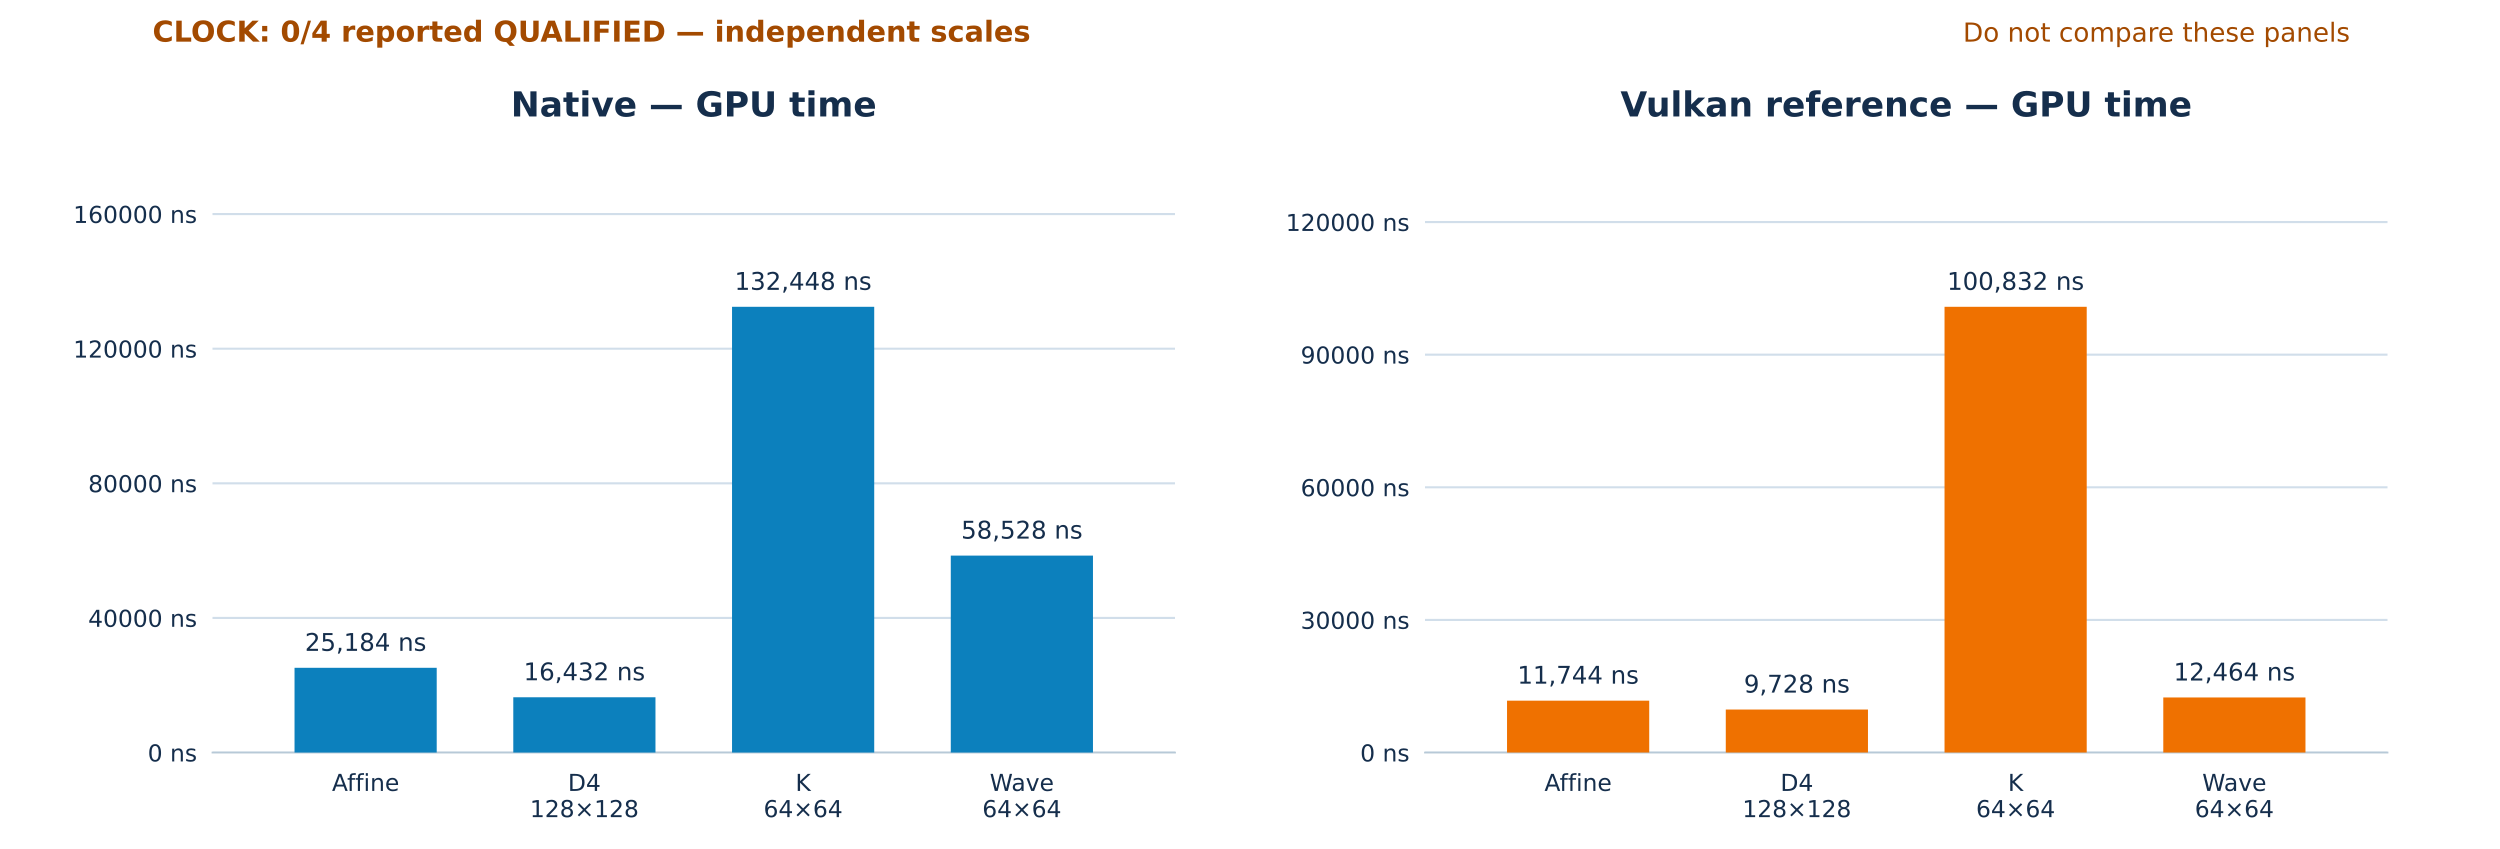
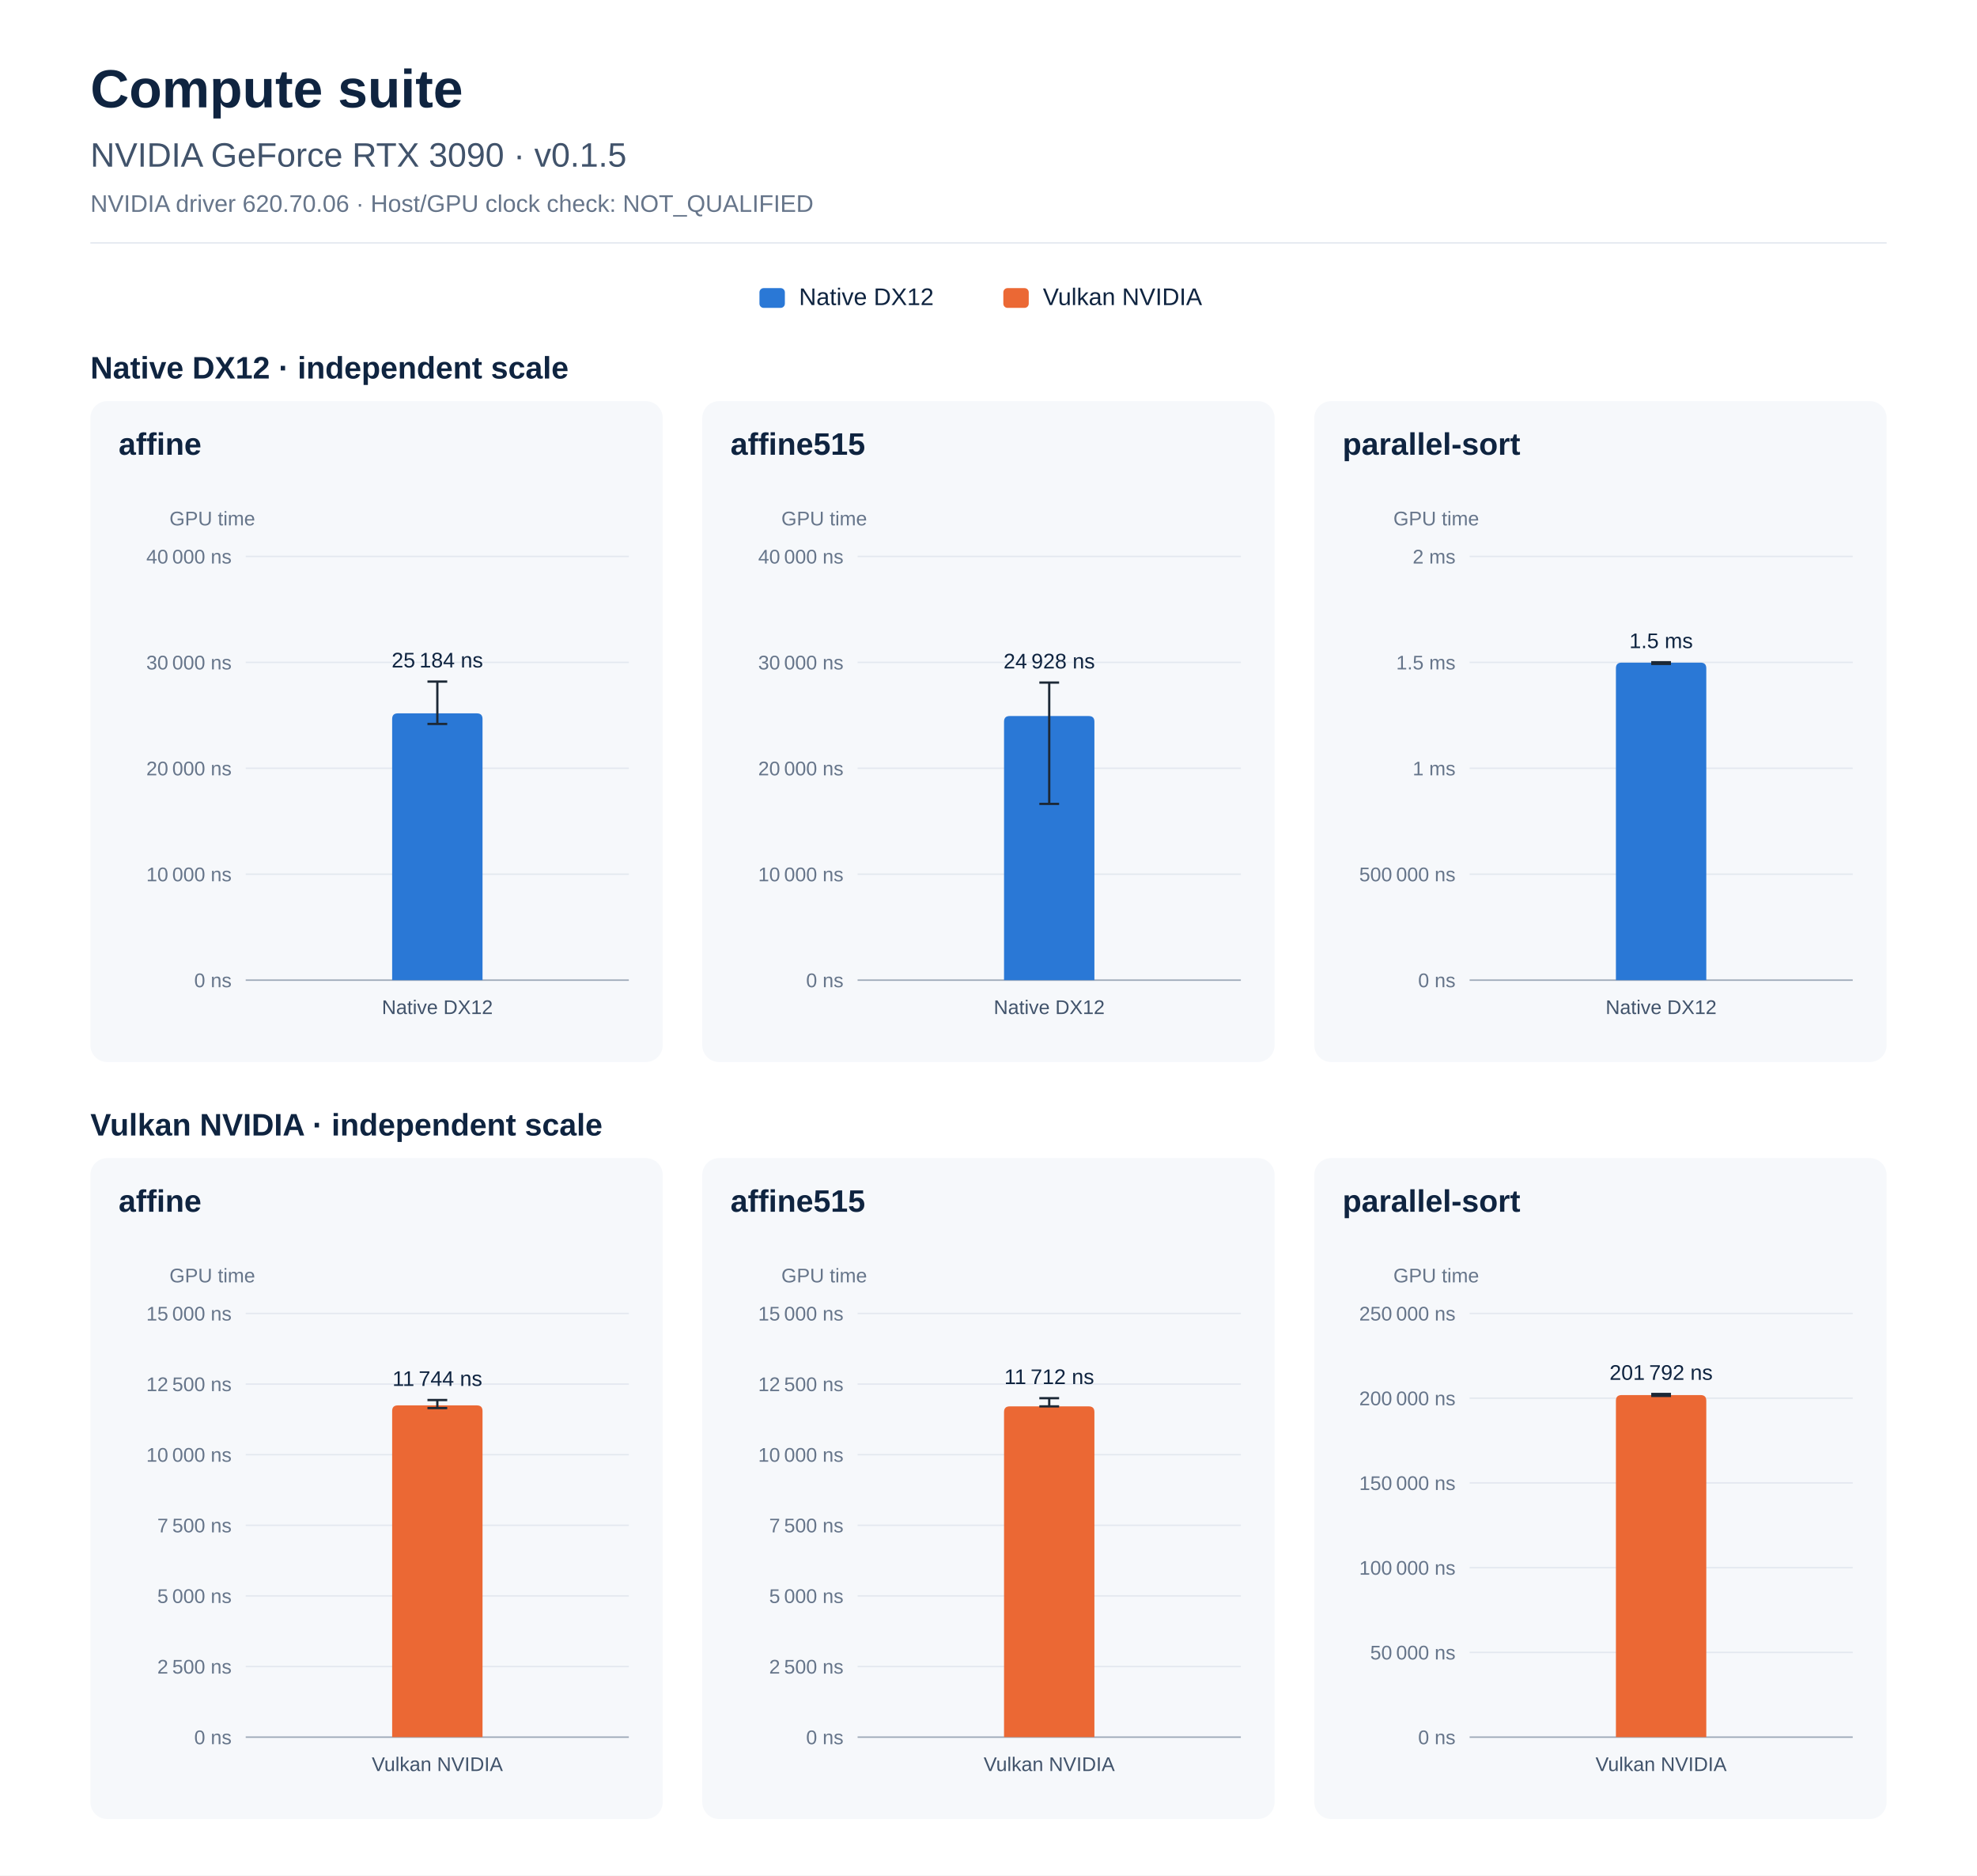
- <svg xmlns="http://www.w3.org/2000/svg" width="972pt" height="330pt" viewBox="0 138 972 330" version="1.1">
-   <defs>
-     <style type="text/css">*{stroke-linejoin: round; stroke-linecap: butt}</style>
-   </defs>
-   <g id="memory-label-offset" transform="translate(0 44)">
-     <g id="figure_1">
-       <g id="patch_1">
-         <path d="M 0 615.6  L 972 615.6  L 972 0  L 0 0  z " style="fill: #ffffff" />
-       </g>
-       <g id="axes_1">
-         <g id="patch_2">
-           <path d="M 82.62 386.597  L 456.84 386.597  L 456.84 161.287  L 82.62 161.287  z " style="fill: #ffffff" />
-         </g>
-         <g id="matplotlib.axis_1">
-           <g id="xtick_1">
-             <g id="line2d_1" />
-             <g id="text_1">
-               <text style="font-size: 9.1px; font-family: 'DejaVu Sans'; text-anchor: middle; fill: #152e4c" x="142.155" y="401.511" transform="rotate(-0 142.155 401.5114)">Affine</text>
-             </g>
-           </g>
-           <g id="xtick_2">
-             <g id="line2d_2" />
-             <g id="text_2">
-               <text style="font-size: 9.1px; font-family: 'DejaVu Sans'; fill: #152e4c" transform="translate(220.8066 401.5114)">D4</text>
-               <text style="font-size: 9.1px; font-family: 'DejaVu Sans'; fill: #152e4c" transform="translate(206.0226 411.7014)">128×128</text>
-             </g>
-           </g>
-           <g id="xtick_3">
-             <g id="line2d_3" />
-             <g id="text_3">
-               <text style="font-size: 9.1px; font-family: 'DejaVu Sans'; fill: #152e4c" transform="translate(309.2712 401.5114)">K</text>
-               <text style="font-size: 9.1px; font-family: 'DejaVu Sans'; fill: #152e4c" transform="translate(296.8625 411.7014)">64×64</text>
-             </g>
-           </g>
-           <g id="xtick_4">
-             <g id="line2d_4" />
-             <g id="text_4">
-               <text style="font-size: 9.1px; font-family: 'DejaVu Sans'; fill: #152e4c" transform="translate(384.8152 401.5114)">Wave</text>
-               <text style="font-size: 9.1px; font-family: 'DejaVu Sans'; fill: #152e4c" transform="translate(381.9125 411.7014)">64×64</text>
-             </g>
-           </g>
-         </g>
-         <g id="matplotlib.axis_2">
-           <g id="ytick_1">
-             <g id="line2d_5">
-               <path d="M 82.62 386.597 L 456.84 386.597" clip-path="url(#p2c30ba668f)" style="fill: none; stroke: #d1deea; stroke-width: 0.82; stroke-linecap: square" />
-             </g>
-             <g id="line2d_6" />
-             <g id="text_5">
-               <text style="font-size: 9.1px; font-family: 'DejaVu Sans'; text-anchor: end; fill: #152e4c" x="76.62" y="390.054" transform="rotate(-0 76.62 390.0541)">0 ns</text>
-             </g>
-           </g>
-           <g id="ytick_2">
-             <g id="line2d_7">
-               <path d="M 82.62 334.255 L 456.84 334.255" clip-path="url(#p2c30ba668f)" style="fill: none; stroke: #d1deea; stroke-width: 0.82; stroke-linecap: square" />
-             </g>
-             <g id="line2d_8" />
-             <g id="text_6">
-               <text style="font-size: 9.1px; font-family: 'DejaVu Sans'; text-anchor: end; fill: #152e4c" x="76.62" y="337.712" transform="rotate(-0 76.62 337.712)">40000 ns</text>
-             </g>
-           </g>
-           <g id="ytick_3">
-             <g id="line2d_9">
-               <path d="M 82.62 281.913 L 456.84 281.913" clip-path="url(#p2c30ba668f)" style="fill: none; stroke: #d1deea; stroke-width: 0.82; stroke-linecap: square" />
-             </g>
-             <g id="line2d_10" />
-             <g id="text_7">
-               <text style="font-size: 9.1px; font-family: 'DejaVu Sans'; text-anchor: end; fill: #152e4c" x="76.62" y="285.37" transform="rotate(-0 76.62 285.3699)">80000 ns</text>
-             </g>
-           </g>
-           <g id="ytick_4">
-             <g id="line2d_11">
-               <path d="M 82.62 229.571 L 456.84 229.571" clip-path="url(#p2c30ba668f)" style="fill: none; stroke: #d1deea; stroke-width: 0.82; stroke-linecap: square" />
-             </g>
-             <g id="line2d_12" />
-             <g id="text_8">
-               <text style="font-size: 9.1px; font-family: 'DejaVu Sans'; text-anchor: end; fill: #152e4c" x="76.62" y="233.028" transform="rotate(-0 76.62 233.0279)">120000 ns</text>
-             </g>
-           </g>
-           <g id="ytick_5">
-             <g id="line2d_13">
-               <path d="M 82.62 177.229 L 456.84 177.229" clip-path="url(#p2c30ba668f)" style="fill: none; stroke: #d1deea; stroke-width: 0.82; stroke-linecap: square" />
-             </g>
-             <g id="line2d_14" />
-             <g id="text_9">
-               <text style="font-size: 9.1px; font-family: 'DejaVu Sans'; text-anchor: end; fill: #152e4c" x="76.62" y="180.686" transform="rotate(-0 76.62 180.6858)">160000 ns</text>
-             </g>
-           </g>
-           <g id="text_10">
-             <text style="font-size: 10.4px; font-family: 'DejaVu Sans'; text-anchor: middle; fill: #152e4c" x="33.718" y="273.942" transform="rotate(-90 33.71787 273.942)" />
-           </g>
-         </g>
-         <g id="patch_3">
-           <path d="M 82.62 386.597  L 456.84 386.597  " style="fill: none; stroke: #b7c9d7; stroke-width: 0.7; stroke-linejoin: miter; stroke-linecap: square" />
-         </g>
-         <g id="patch_4">
-           <path d="M 114.514 386.597 L 169.796 386.597 L 169.796 353.642 L 114.514 353.642 z" clip-path="url(#p2c30ba668f)" style="fill: #0c80bd" />
-         </g>
-         <g id="patch_5">
-           <path d="M 199.564 386.597 L 254.846 386.597 L 254.846 365.095 L 199.564 365.095 z" clip-path="url(#p2c30ba668f)" style="fill: #0c80bd" />
-         </g>
-         <g id="patch_6">
-           <path d="M 284.614 386.597 L 339.896 386.597 L 339.896 213.282 L 284.614 213.282 z" clip-path="url(#p2c30ba668f)" style="fill: #0c80bd" />
-         </g>
-         <g id="patch_7">
-           <path d="M 369.664 386.597 L 424.946 386.597 L 424.946 310.01 L 369.664 310.01 z" clip-path="url(#p2c30ba668f)" style="fill: #0c80bd" />
-         </g>
-         <g id="text_11">
-           <text style="font-size: 9.5px; font-family: 'DejaVu Sans'; text-anchor: middle; fill: #152e4c" x="142.155" y="347.05" transform="rotate(-0 142.155 347.0495)">25,184 ns</text>
-         </g>
-         <g id="text_12">
-           <text style="font-size: 9.5px; font-family: 'DejaVu Sans'; text-anchor: middle; fill: #152e4c" x="227.205" y="358.502" transform="rotate(-0 227.205 358.502)">16,432 ns</text>
-         </g>
-         <g id="text_13">
-           <text style="font-size: 9.5px; font-family: 'DejaVu Sans'; text-anchor: middle; fill: #152e4c" x="312.255" y="206.689" transform="rotate(-0 312.255 206.689)">132,448 ns</text>
-         </g>
-         <g id="text_14">
-           <text style="font-size: 9.5px; font-family: 'DejaVu Sans'; text-anchor: middle; fill: #152e4c" x="397.305" y="303.417" transform="rotate(-0 397.305 303.4172)">58,528 ns</text>
-         </g>
-         <g id="text_15">
-           <text style="font-weight: 700; font-size: 13.4px; font-family: 'DejaVu Sans'; text-anchor: middle; fill: #152e4c" x="269.73" y="139.287" transform="rotate(-0 269.73 139.2872)">Native — GPU time</text>
-         </g>
-       </g>
-       <g id="axes_2">
-         <g id="patch_8">
-           <path d="M 554.04 386.597  L 928.26 386.597  L 928.26 161.287  L 554.04 161.287  z " style="fill: #ffffff" />
-         </g>
-         <g id="matplotlib.axis_3">
-           <g id="xtick_5">
-             <g id="line2d_15" />
-             <g id="text_16">
-               <text style="font-size: 9.1px; font-family: 'DejaVu Sans'; text-anchor: middle; fill: #152e4c" x="613.575" y="401.511" transform="rotate(-0 613.575 401.5114)">Affine</text>
-             </g>
-           </g>
-           <g id="xtick_6">
-             <g id="line2d_16" />
-             <g id="text_17">
-               <text style="font-size: 9.1px; font-family: 'DejaVu Sans'; fill: #152e4c" transform="translate(692.2266 401.5114)">D4</text>
-               <text style="font-size: 9.1px; font-family: 'DejaVu Sans'; fill: #152e4c" transform="translate(677.4426 411.7014)">128×128</text>
-             </g>
-           </g>
-           <g id="xtick_7">
-             <g id="line2d_17" />
-             <g id="text_18">
-               <text style="font-size: 9.1px; font-family: 'DejaVu Sans'; fill: #152e4c" transform="translate(780.6912 401.5114)">K</text>
-               <text style="font-size: 9.1px; font-family: 'DejaVu Sans'; fill: #152e4c" transform="translate(768.2825 411.7014)">64×64</text>
-             </g>
-           </g>
-           <g id="xtick_8">
-             <g id="line2d_18" />
-             <g id="text_19">
-               <text style="font-size: 9.1px; font-family: 'DejaVu Sans'; fill: #152e4c" transform="translate(856.2352 401.5114)">Wave</text>
-               <text style="font-size: 9.1px; font-family: 'DejaVu Sans'; fill: #152e4c" transform="translate(853.3325 411.7014)">64×64</text>
-             </g>
-           </g>
-         </g>
-         <g id="matplotlib.axis_4">
-           <g id="ytick_6">
-             <g id="line2d_19">
-               <path d="M 554.04 386.597 L 928.26 386.597" clip-path="url(#pa50dc43d43)" style="fill: none; stroke: #d1deea; stroke-width: 0.82; stroke-linecap: square" />
-             </g>
-             <g id="line2d_20" />
-             <g id="text_20">
-               <text style="font-size: 9.1px; font-family: 'DejaVu Sans'; text-anchor: end; fill: #152e4c" x="548.04" y="390.054" transform="rotate(-0 548.04 390.0541)">0 ns</text>
-             </g>
-           </g>
-           <g id="ytick_7">
-             <g id="line2d_21">
-               <path d="M 554.04 335.031 L 928.26 335.031" clip-path="url(#pa50dc43d43)" style="fill: none; stroke: #d1deea; stroke-width: 0.82; stroke-linecap: square" />
-             </g>
-             <g id="line2d_22" />
-             <g id="text_21">
-               <text style="font-size: 9.1px; font-family: 'DejaVu Sans'; text-anchor: end; fill: #152e4c" x="548.04" y="338.489" transform="rotate(-0 548.04 338.4886)">30000 ns</text>
-             </g>
-           </g>
-           <g id="ytick_8">
-             <g id="line2d_23">
-               <path d="M 554.04 283.466 L 928.26 283.466" clip-path="url(#pa50dc43d43)" style="fill: none; stroke: #d1deea; stroke-width: 0.82; stroke-linecap: square" />
-             </g>
-             <g id="line2d_24" />
-             <g id="text_22">
-               <text style="font-size: 9.1px; font-family: 'DejaVu Sans'; text-anchor: end; fill: #152e4c" x="548.04" y="286.923" transform="rotate(-0 548.04 286.9231)">60000 ns</text>
-             </g>
-           </g>
-           <g id="ytick_9">
-             <g id="line2d_25">
-               <path d="M 554.04 231.9 L 928.26 231.9" clip-path="url(#pa50dc43d43)" style="fill: none; stroke: #d1deea; stroke-width: 0.82; stroke-linecap: square" />
-             </g>
-             <g id="line2d_26" />
-             <g id="text_23">
-               <text style="font-size: 9.1px; font-family: 'DejaVu Sans'; text-anchor: end; fill: #152e4c" x="548.04" y="235.358" transform="rotate(-0 548.04 235.3576)">90000 ns</text>
-             </g>
-           </g>
-           <g id="ytick_10">
-             <g id="line2d_27">
-               <path d="M 554.04 180.335 L 928.26 180.335" clip-path="url(#pa50dc43d43)" style="fill: none; stroke: #d1deea; stroke-width: 0.82; stroke-linecap: square" />
-             </g>
-             <g id="line2d_28" />
-             <g id="text_24">
-               <text style="font-size: 9.1px; font-family: 'DejaVu Sans'; text-anchor: end; fill: #152e4c" x="548.04" y="183.792" transform="rotate(-0 548.04 183.7921)">120000 ns</text>
-             </g>
-           </g>
-           <g id="text_25">
-             <text style="font-size: 10.4px; font-family: 'DejaVu Sans'; text-anchor: middle; fill: #152e4c" x="505.138" y="273.942" transform="rotate(-90 505.1379 273.942)" />
-           </g>
-         </g>
-         <g id="patch_9">
-           <path d="M 554.04 386.597  L 928.26 386.597  " style="fill: none; stroke: #b7c9d7; stroke-width: 0.7; stroke-linejoin: miter; stroke-linecap: square" />
-         </g>
-         <g id="patch_10">
-           <path d="M 585.934 386.597 L 641.216 386.597 L 641.216 366.411 L 585.934 366.411 z" clip-path="url(#pa50dc43d43)" style="fill: #ef7100" />
-         </g>
-         <g id="patch_11">
-           <path d="M 670.984 386.597 L 726.266 386.597 L 726.266 369.876 L 670.984 369.876 z" clip-path="url(#pa50dc43d43)" style="fill: #ef7100" />
-         </g>
-         <g id="patch_12">
-           <path d="M 756.034 386.597 L 811.316 386.597 L 811.316 213.282 L 756.034 213.282 z" clip-path="url(#pa50dc43d43)" style="fill: #ef7100" />
-         </g>
-         <g id="patch_13">
-           <path d="M 841.084 386.597 L 896.366 386.597 L 896.366 365.173 L 841.084 365.173 z" clip-path="url(#pa50dc43d43)" style="fill: #ef7100" />
-         </g>
-         <g id="text_26">
-           <text style="font-size: 9.5px; font-family: 'DejaVu Sans'; text-anchor: middle; fill: #152e4c" x="613.575" y="359.818" transform="rotate(-0 613.575 359.8179)">11,744 ns</text>
-         </g>
-         <g id="text_27">
-           <text style="font-size: 9.5px; font-family: 'DejaVu Sans'; text-anchor: middle; fill: #152e4c" x="698.625" y="363.283" transform="rotate(-0 698.625 363.2831)">9,728 ns</text>
-         </g>
-         <g id="text_28">
-           <text style="font-size: 9.5px; font-family: 'DejaVu Sans'; text-anchor: middle; fill: #152e4c" x="783.675" y="206.689" transform="rotate(-0 783.675 206.689)">100,832 ns</text>
-         </g>
-         <g id="text_29">
-           <text style="font-size: 9.5px; font-family: 'DejaVu Sans'; text-anchor: middle; fill: #152e4c" x="868.725" y="358.58" transform="rotate(-0 868.725 358.5804)">12,464 ns</text>
-         </g>
-         <g id="text_30">
-           <text style="font-weight: 700; font-size: 13.4px; font-family: 'DejaVu Sans'; text-anchor: middle; fill: #152e4c" x="741.15" y="139.287" transform="rotate(-0 741.15 139.2872)">Vulkan reference — GPU time</text>
-         </g>
-       </g>
-       <g id="text_34">
-         <text style="font-weight: 700; font-size: 11.2px; font-family: 'DejaVu Sans'; text-anchor: start; fill: #a34a00" x="59.292" y="110.192" transform="rotate(-0 59.292 110.1924)">CLOCK: 0/4 reported QUALIFIED — independent scales</text>
-       </g>
-       <g id="text_35">
-         <text style="font-size: 10.2px; font-family: 'DejaVu Sans'; text-anchor: end; fill: #a34a00" x="913.68" y="110.192" transform="rotate(-0 913.68 110.1924)">Do not compare these panels</text>
-       </g>
+ <svg xmlns="http://www.w3.org/2000/svg" width="1400" height="1328" viewBox="0 0 1400 1328" role="img" aria-label="Compute suite">
+   <rect width="100%" height="100%" fill="#ffffff" />
+   <g font-family="Arial, 'Liberation Sans', Helvetica, 'Helvetica Neue', sans-serif">
+     <text x="64.0" y="76.0" font-size="38" fill="#0f2440" font-weight="700" text-anchor="start">Compute suite</text>
+     <text x="64.0" y="118.0" font-size="24" fill="#41536b" text-anchor="start">NVIDIA GeForce RTX 3090 · v0.1.5</text>
+     <text x="64.0" y="150.0" font-size="17" fill="#66758a" text-anchor="start">NVIDIA driver 620.70.06 · Host/GPU clock check: NOT_QUALIFIED</text>
+     <line x1="64" y1="172.0" x2="1336" y2="172.0" stroke="#e3e8ef" />
+     <rect x="537.8" y="204.0" width="18" height="14" rx="3" fill="#2a78d6" />
+     <text x="565.8" y="216.0" font-size="17" fill="#0f2440" text-anchor="start">Native DX12</text>
+     <rect x="710.5" y="204.0" width="18" height="14" rx="3" fill="#eb6834" />
+     <text x="738.5" y="216.0" font-size="17" fill="#0f2440" text-anchor="start">Vulkan NVIDIA</text>
+     <text x="64.0" y="268.0" font-size="22" fill="#0f2440" font-weight="700" text-anchor="start">Native DX12 · independent scale</text>
+     <rect x="64.0" y="284.0" width="405.3" height="468.0" rx="12" fill="#f6f8fb" />
+     <text x="84.0" y="322.0" font-size="22" fill="#0f2440" font-weight="700" text-anchor="start">affine</text>
+     <text x="120.0" y="372.0" font-size="14" fill="#66758a" text-anchor="start">GPU time</text>
+     <line x1="174.0" y1="694.0" x2="445.3" y2="694.0" stroke="#9aa6b6" stroke-width="1" />
+     <text x="164.0" y="699.0" font-size="14" fill="#66758a" text-anchor="end">0 ns</text>
+     <line x1="174.0" y1="619.0" x2="445.3" y2="619.0" stroke="#e3e8ef" stroke-width="1" />
+     <text x="164.0" y="624.0" font-size="14" fill="#66758a" text-anchor="end">10 000 ns</text>
+     <line x1="174.0" y1="544.0" x2="445.3" y2="544.0" stroke="#e3e8ef" stroke-width="1" />
+     <text x="164.0" y="549.0" font-size="14" fill="#66758a" text-anchor="end">20 000 ns</text>
+     <line x1="174.0" y1="469.0" x2="445.3" y2="469.0" stroke="#e3e8ef" stroke-width="1" />
+     <text x="164.0" y="474.0" font-size="14" fill="#66758a" text-anchor="end">30 000 ns</text>
+     <line x1="174.0" y1="394.0" x2="445.3" y2="394.0" stroke="#e3e8ef" stroke-width="1" />
+     <text x="164.0" y="399.0" font-size="14" fill="#66758a" text-anchor="end">40 000 ns</text>
+     <g>
+       <path d="M277.7,694.0 V509.1 Q277.7,505.1 281.7,505.1 H337.7 Q341.7,505.1 341.7,509.1 V694.0 Z" fill="#2a78d6" />
    </g>
-     <defs>
-       <clipPath id="p2c30ba668f">
-         <rect x="82.62" y="161.287" width="374.22" height="225.31" />
-       </clipPath>
-       <clipPath id="pa50dc43d43">
-         <rect x="554.04" y="161.287" width="374.22" height="225.31" />
-       </clipPath>
-     </defs>
+     <path d="M309.7,512.6 V482.6 M302.7,482.6 H316.7 M302.7,512.6 H316.7" stroke="#1c2836" stroke-width="1.6" fill="none" />
+     <text x="309.7" y="472.6" font-size="15" fill="#0f2440" text-anchor="middle">25 184 ns</text>
+     <text x="309.7" y="718.0" font-size="14" fill="#41536b" text-anchor="middle">Native DX12</text>
+     <rect x="497.3" y="284.0" width="405.3" height="468.0" rx="12" fill="#f6f8fb" />
+     <text x="517.3" y="322.0" font-size="22" fill="#0f2440" font-weight="700" text-anchor="start">affine515</text>
+     <text x="553.3" y="372.0" font-size="14" fill="#66758a" text-anchor="start">GPU time</text>
+     <line x1="607.3" y1="694.0" x2="878.7" y2="694.0" stroke="#9aa6b6" stroke-width="1" />
+     <text x="597.3" y="699.0" font-size="14" fill="#66758a" text-anchor="end">0 ns</text>
+     <line x1="607.3" y1="619.0" x2="878.7" y2="619.0" stroke="#e3e8ef" stroke-width="1" />
+     <text x="597.3" y="624.0" font-size="14" fill="#66758a" text-anchor="end">10 000 ns</text>
+     <line x1="607.3" y1="544.0" x2="878.7" y2="544.0" stroke="#e3e8ef" stroke-width="1" />
+     <text x="597.3" y="549.0" font-size="14" fill="#66758a" text-anchor="end">20 000 ns</text>
+     <line x1="607.3" y1="469.0" x2="878.7" y2="469.0" stroke="#e3e8ef" stroke-width="1" />
+     <text x="597.3" y="474.0" font-size="14" fill="#66758a" text-anchor="end">30 000 ns</text>
+     <line x1="607.3" y1="394.0" x2="878.7" y2="394.0" stroke="#e3e8ef" stroke-width="1" />
+     <text x="597.3" y="399.0" font-size="14" fill="#66758a" text-anchor="end">40 000 ns</text>
+     <g>
+       <path d="M711.0,694.0 V511.0 Q711.0,507.0 715.0,507.0 H771.0 Q775.0,507.0 775.0,511.0 V694.0 Z" fill="#2a78d6" />
+     </g>
+     <path d="M743.0,569.2 V483.3 M736.0,483.3 H750.0 M736.0,569.2 H750.0" stroke="#1c2836" stroke-width="1.6" fill="none" />
+     <text x="743.0" y="473.3" font-size="15" fill="#0f2440" text-anchor="middle">24 928 ns</text>
+     <text x="743.0" y="718.0" font-size="14" fill="#41536b" text-anchor="middle">Native DX12</text>
+     <rect x="930.7" y="284.0" width="405.3" height="468.0" rx="12" fill="#f6f8fb" />
+     <text x="950.7" y="322.0" font-size="22" fill="#0f2440" font-weight="700" text-anchor="start">parallel-sort</text>
+     <text x="986.7" y="372.0" font-size="14" fill="#66758a" text-anchor="start">GPU time</text>
+     <line x1="1040.7" y1="694.0" x2="1312.0" y2="694.0" stroke="#9aa6b6" stroke-width="1" />
+     <text x="1030.7" y="699.0" font-size="14" fill="#66758a" text-anchor="end">0 ns</text>
+     <line x1="1040.7" y1="619.0" x2="1312.0" y2="619.0" stroke="#e3e8ef" stroke-width="1" />
+     <text x="1030.7" y="624.0" font-size="14" fill="#66758a" text-anchor="end">500 000 ns</text>
+     <line x1="1040.7" y1="544.0" x2="1312.0" y2="544.0" stroke="#e3e8ef" stroke-width="1" />
+     <text x="1030.7" y="549.0" font-size="14" fill="#66758a" text-anchor="end">1 ms</text>
+     <line x1="1040.7" y1="469.0" x2="1312.0" y2="469.0" stroke="#e3e8ef" stroke-width="1" />
+     <text x="1030.7" y="474.0" font-size="14" fill="#66758a" text-anchor="end">1.5 ms</text>
+     <line x1="1040.7" y1="394.0" x2="1312.0" y2="394.0" stroke="#e3e8ef" stroke-width="1" />
+     <text x="1030.7" y="399.0" font-size="14" fill="#66758a" text-anchor="end">2 ms</text>
+     <g>
+       <path d="M1144.3,694.0 V473.2 Q1144.3,469.2 1148.3,469.2 H1204.3 Q1208.3,469.2 1208.3,473.2 V694.0 Z" fill="#2a78d6" />
+     </g>
+     <path d="M1176.3,470.1 V468.9 M1169.3,468.9 H1183.3 M1169.3,470.1 H1183.3" stroke="#1c2836" stroke-width="1.6" fill="none" />
+     <text x="1176.3" y="458.9" font-size="15" fill="#0f2440" text-anchor="middle">1.5 ms</text>
+     <text x="1176.3" y="718.0" font-size="14" fill="#41536b" text-anchor="middle">Native DX12</text>
+     <text x="64.0" y="804.0" font-size="22" fill="#0f2440" font-weight="700" text-anchor="start">Vulkan NVIDIA · independent scale</text>
+     <rect x="64.0" y="820.0" width="405.3" height="468.0" rx="12" fill="#f6f8fb" />
+     <text x="84.0" y="858.0" font-size="22" fill="#0f2440" font-weight="700" text-anchor="start">affine</text>
+     <text x="120.0" y="908.0" font-size="14" fill="#66758a" text-anchor="start">GPU time</text>
+     <line x1="174.0" y1="1230.0" x2="445.3" y2="1230.0" stroke="#9aa6b6" stroke-width="1" />
+     <text x="164.0" y="1235.0" font-size="14" fill="#66758a" text-anchor="end">0 ns</text>
+     <line x1="174.0" y1="1180.0" x2="445.3" y2="1180.0" stroke="#e3e8ef" stroke-width="1" />
+     <text x="164.0" y="1185.0" font-size="14" fill="#66758a" text-anchor="end">2 500 ns</text>
+     <line x1="174.0" y1="1130.0" x2="445.3" y2="1130.0" stroke="#e3e8ef" stroke-width="1" />
+     <text x="164.0" y="1135.0" font-size="14" fill="#66758a" text-anchor="end">5 000 ns</text>
+     <line x1="174.0" y1="1080.0" x2="445.3" y2="1080.0" stroke="#e3e8ef" stroke-width="1" />
+     <text x="164.0" y="1085.0" font-size="14" fill="#66758a" text-anchor="end">7 500 ns</text>
+     <line x1="174.0" y1="1030.0" x2="445.3" y2="1030.0" stroke="#e3e8ef" stroke-width="1" />
+     <text x="164.0" y="1035.0" font-size="14" fill="#66758a" text-anchor="end">10 000 ns</text>
+     <line x1="174.0" y1="980.0" x2="445.3" y2="980.0" stroke="#e3e8ef" stroke-width="1" />
+     <text x="164.0" y="985.0" font-size="14" fill="#66758a" text-anchor="end">12 500 ns</text>
+     <line x1="174.0" y1="930.0" x2="445.3" y2="930.0" stroke="#e3e8ef" stroke-width="1" />
+     <text x="164.0" y="935.0" font-size="14" fill="#66758a" text-anchor="end">15 000 ns</text>
+     <g>
+       <path d="M277.7,1230.0 V999.1 Q277.7,995.1 281.7,995.1 H337.7 Q341.7,995.1 341.7,999.1 V1230.0 Z" fill="#eb6834" />
+     </g>
+     <path d="M309.7,997.0 V991.3 M302.7,991.3 H316.7 M302.7,997.0 H316.7" stroke="#1c2836" stroke-width="1.6" fill="none" />
+     <text x="309.7" y="981.3" font-size="15" fill="#0f2440" text-anchor="middle">11 744 ns</text>
+     <text x="309.7" y="1254.0" font-size="14" fill="#41536b" text-anchor="middle">Vulkan NVIDIA</text>
+     <rect x="497.3" y="820.0" width="405.3" height="468.0" rx="12" fill="#f6f8fb" />
+     <text x="517.3" y="858.0" font-size="22" fill="#0f2440" font-weight="700" text-anchor="start">affine515</text>
+     <text x="553.3" y="908.0" font-size="14" fill="#66758a" text-anchor="start">GPU time</text>
+     <line x1="607.3" y1="1230.0" x2="878.7" y2="1230.0" stroke="#9aa6b6" stroke-width="1" />
+     <text x="597.3" y="1235.0" font-size="14" fill="#66758a" text-anchor="end">0 ns</text>
+     <line x1="607.3" y1="1180.0" x2="878.7" y2="1180.0" stroke="#e3e8ef" stroke-width="1" />
+     <text x="597.3" y="1185.0" font-size="14" fill="#66758a" text-anchor="end">2 500 ns</text>
+     <line x1="607.3" y1="1130.0" x2="878.7" y2="1130.0" stroke="#e3e8ef" stroke-width="1" />
+     <text x="597.3" y="1135.0" font-size="14" fill="#66758a" text-anchor="end">5 000 ns</text>
+     <line x1="607.3" y1="1080.0" x2="878.7" y2="1080.0" stroke="#e3e8ef" stroke-width="1" />
+     <text x="597.3" y="1085.0" font-size="14" fill="#66758a" text-anchor="end">7 500 ns</text>
+     <line x1="607.3" y1="1030.0" x2="878.7" y2="1030.0" stroke="#e3e8ef" stroke-width="1" />
+     <text x="597.3" y="1035.0" font-size="14" fill="#66758a" text-anchor="end">10 000 ns</text>
+     <line x1="607.3" y1="980.0" x2="878.7" y2="980.0" stroke="#e3e8ef" stroke-width="1" />
+     <text x="597.3" y="985.0" font-size="14" fill="#66758a" text-anchor="end">12 500 ns</text>
+     <line x1="607.3" y1="930.0" x2="878.7" y2="930.0" stroke="#e3e8ef" stroke-width="1" />
+     <text x="597.3" y="935.0" font-size="14" fill="#66758a" text-anchor="end">15 000 ns</text>
+     <g>
+       <path d="M711.0,1230.0 V999.8 Q711.0,995.8 715.0,995.8 H771.0 Q775.0,995.8 775.0,999.8 V1230.0 Z" fill="#eb6834" />
+     </g>
+     <path d="M743.0,995.8 V990.0 M736.0,990.0 H750.0 M736.0,995.8 H750.0" stroke="#1c2836" stroke-width="1.6" fill="none" />
+     <text x="743.0" y="980.0" font-size="15" fill="#0f2440" text-anchor="middle">11 712 ns</text>
+     <text x="743.0" y="1254.0" font-size="14" fill="#41536b" text-anchor="middle">Vulkan NVIDIA</text>
+     <rect x="930.7" y="820.0" width="405.3" height="468.0" rx="12" fill="#f6f8fb" />
+     <text x="950.7" y="858.0" font-size="22" fill="#0f2440" font-weight="700" text-anchor="start">parallel-sort</text>
+     <text x="986.7" y="908.0" font-size="14" fill="#66758a" text-anchor="start">GPU time</text>
+     <line x1="1040.7" y1="1230.0" x2="1312.0" y2="1230.0" stroke="#9aa6b6" stroke-width="1" />
+     <text x="1030.7" y="1235.0" font-size="14" fill="#66758a" text-anchor="end">0 ns</text>
+     <line x1="1040.7" y1="1170.0" x2="1312.0" y2="1170.0" stroke="#e3e8ef" stroke-width="1" />
+     <text x="1030.7" y="1175.0" font-size="14" fill="#66758a" text-anchor="end">50 000 ns</text>
+     <line x1="1040.7" y1="1110.0" x2="1312.0" y2="1110.0" stroke="#e3e8ef" stroke-width="1" />
+     <text x="1030.7" y="1115.0" font-size="14" fill="#66758a" text-anchor="end">100 000 ns</text>
+     <line x1="1040.7" y1="1050.0" x2="1312.0" y2="1050.0" stroke="#e3e8ef" stroke-width="1" />
+     <text x="1030.7" y="1055.0" font-size="14" fill="#66758a" text-anchor="end">150 000 ns</text>
+     <line x1="1040.7" y1="990.0" x2="1312.0" y2="990.0" stroke="#e3e8ef" stroke-width="1" />
+     <text x="1030.7" y="995.0" font-size="14" fill="#66758a" text-anchor="end">200 000 ns</text>
+     <line x1="1040.7" y1="930.0" x2="1312.0" y2="930.0" stroke="#e3e8ef" stroke-width="1" />
+     <text x="1030.7" y="935.0" font-size="14" fill="#66758a" text-anchor="end">250 000 ns</text>
+     <g>
+       <path d="M1144.3,1230.0 V991.8 Q1144.3,987.8 1148.3,987.8 H1204.3 Q1208.3,987.8 1208.3,991.8 V1230.0 Z" fill="#eb6834" />
+     </g>
+     <path d="M1176.3,988.4 V987.0 M1169.3,987.0 H1183.3 M1169.3,988.4 H1183.3" stroke="#1c2836" stroke-width="1.6" fill="none" />
+     <text x="1176.3" y="977.0" font-size="15" fill="#0f2440" text-anchor="middle">201 792 ns</text>
+     <text x="1176.3" y="1254.0" font-size="14" fill="#41536b" text-anchor="middle">Vulkan NVIDIA</text>
  </g>
</svg>
